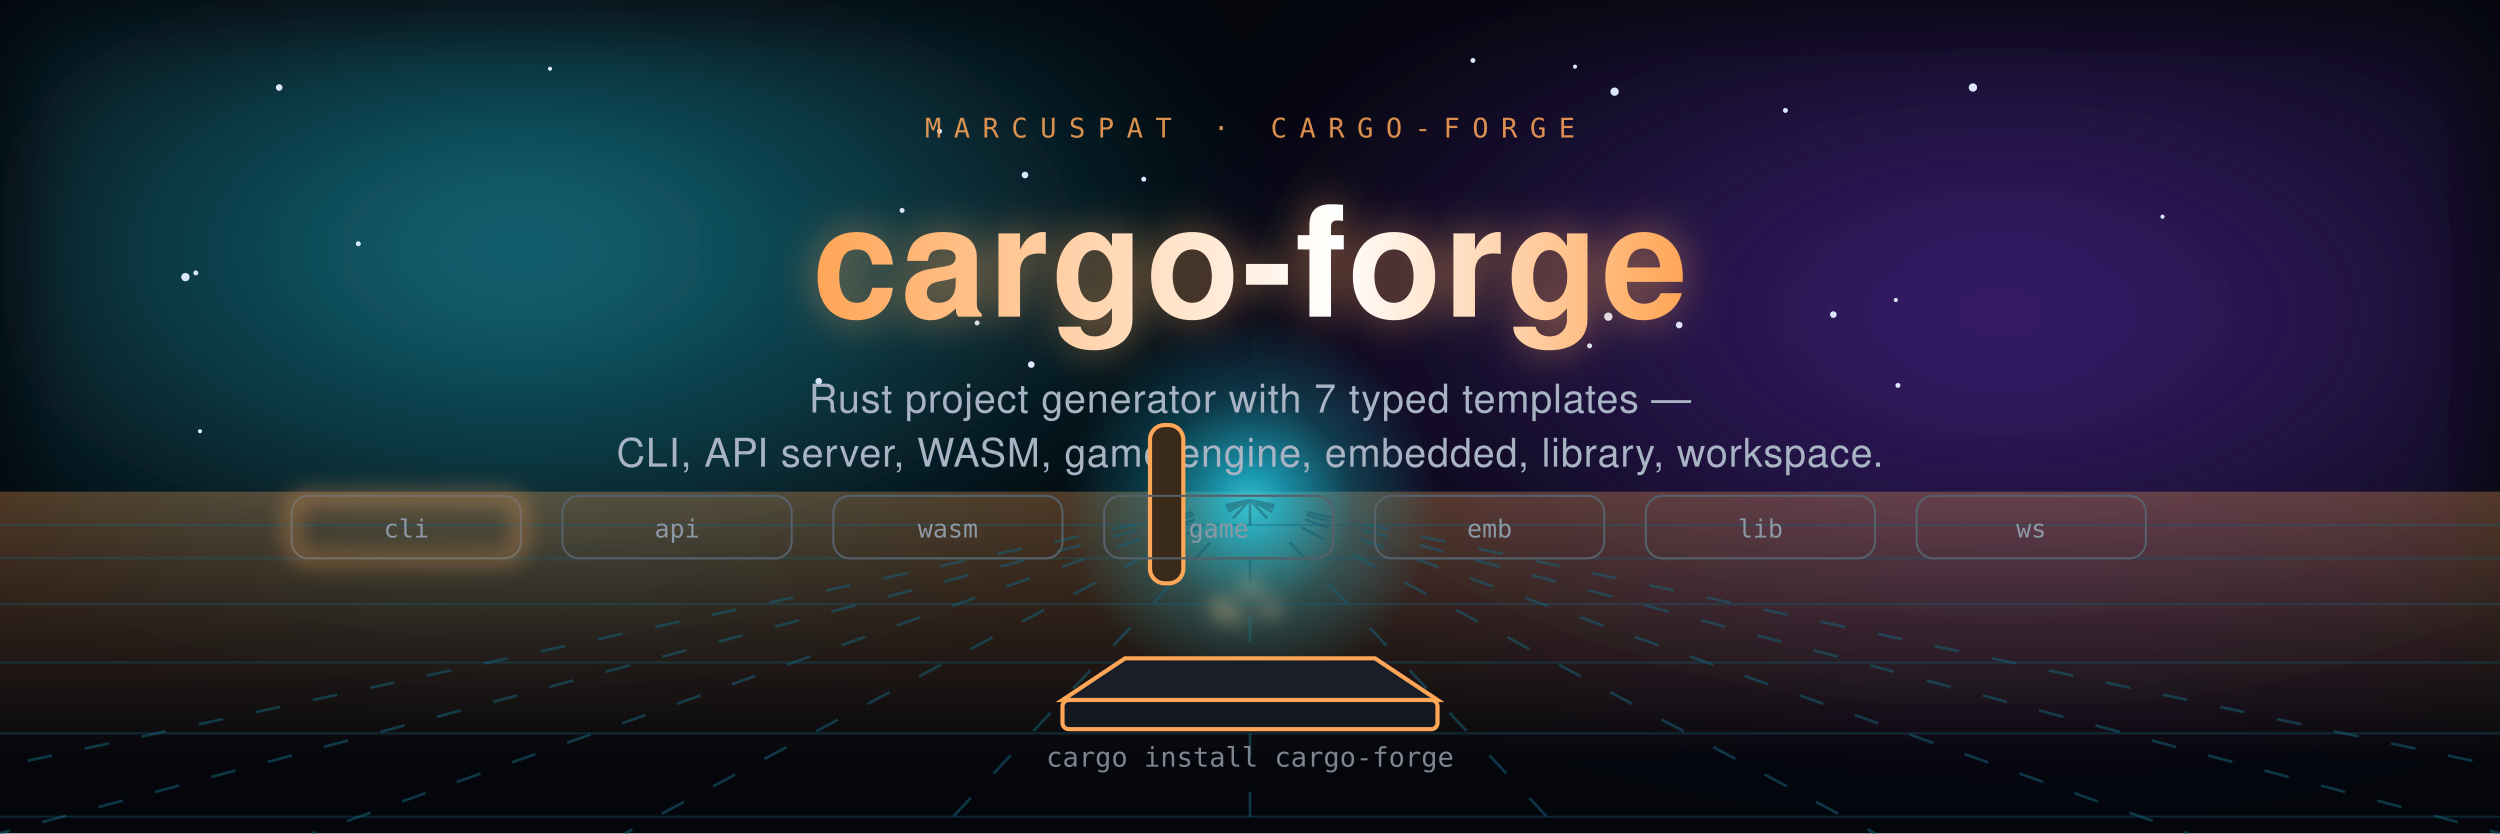
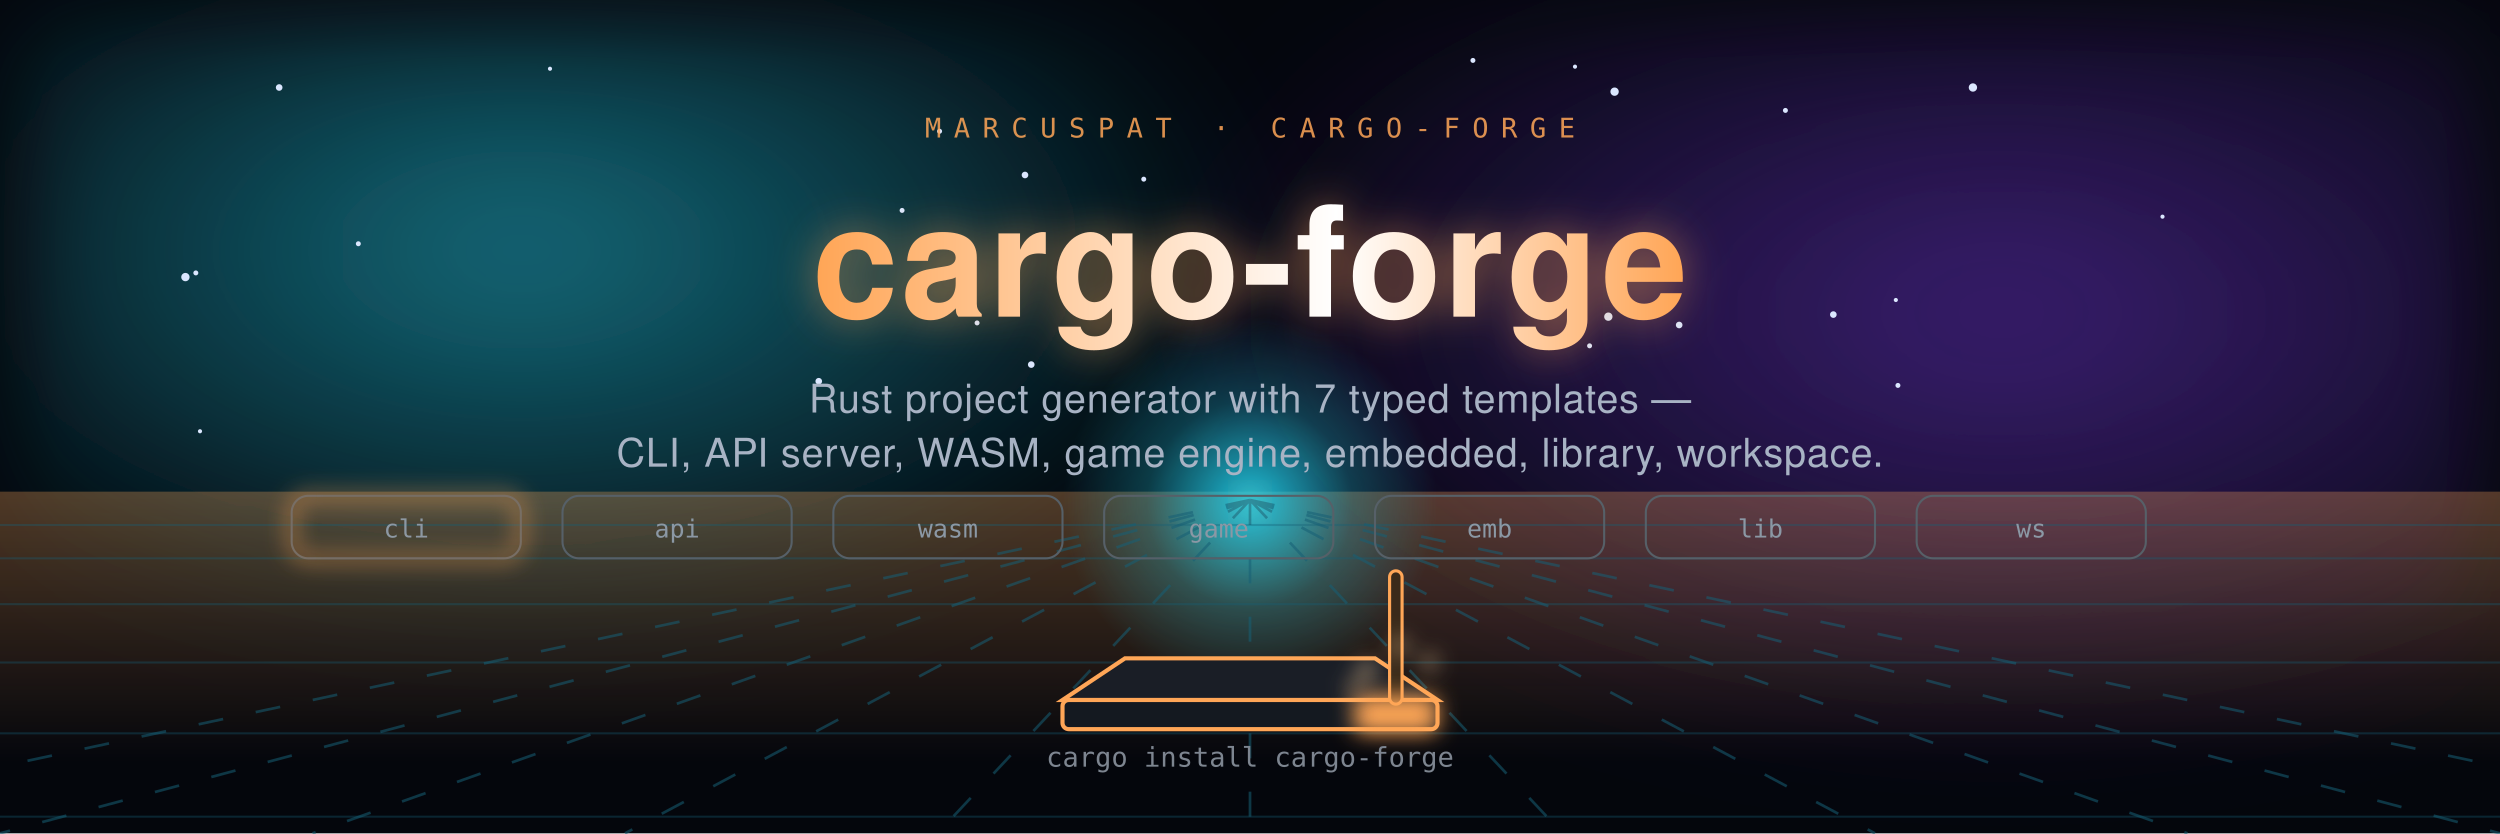
<svg xmlns="http://www.w3.org/2000/svg" width="1200" height="400" viewBox="0 0 1200 400" role="img" aria-label="cargo-forge: Rust project generator with 7 typed templates — CLI, API server, WASM, game engine, embedded, library, workspace.">
  <defs>
    <radialGradient id="aur1">
      <stop offset="0" stop-color="#22d3ee" stop-opacity="0.50" />
      <stop offset="1" stop-color="#22d3ee" stop-opacity="0" />
    </radialGradient>
    <radialGradient id="aur2">
      <stop offset="0" stop-color="#7c3aed" stop-opacity="0.45" />
      <stop offset="1" stop-color="#7c3aed" stop-opacity="0" />
    </radialGradient>
    <radialGradient id="orb">
      <stop offset="0" stop-color="#22d3ee" stop-opacity="0.9" />
      <stop offset="0.55" stop-color="#22d3ee" stop-opacity="0.25" />
      <stop offset="1" stop-color="#22d3ee" stop-opacity="0" />
    </radialGradient>
    <linearGradient id="tgrad" x1="0" x2="1">
      <stop offset="0" stop-color="#ffa657" />
      <stop offset="0.6" stop-color="#ffffff" />
      <stop offset="1" stop-color="#ffa657" />
    </linearGradient>
    <linearGradient id="beam" x1="0" x2="1">
      <stop offset="0" stop-color="#ffffff" stop-opacity="0" />
      <stop offset="0.5" stop-color="#ffffff" stop-opacity="0.45" />
      <stop offset="1" stop-color="#ffffff" stop-opacity="0" />
    </linearGradient>
    <linearGradient id="hglow" x1="0" x2="0" y1="0" y2="1">
      <stop offset="0" stop-color="#ffa657" stop-opacity="0.30" />
      <stop offset="1" stop-color="#ffa657" stop-opacity="0" />
    </linearGradient>
    <filter id="soft" x="-80%" y="-80%" width="260%" height="260%">
      <feGaussianBlur stdDeviation="30" />
    </filter>
    <filter id="glow" x="-80%" y="-80%" width="260%" height="260%">
      <feGaussianBlur stdDeviation="5" />
    </filter>
    <filter id="glow2" x="-80%" y="-80%" width="260%" height="260%">
      <feGaussianBlur stdDeviation="10" />
    </filter>
  </defs>
  <rect width="1200" height="400" fill="#04060c" />
  <ellipse cx="250" cy="120" rx="360" ry="190" fill="url(#aur1)" filter="url(#soft)">
    <animateTransform attributeName="transform" type="translate" values="0 0; 70 24; -40 12; 0 0" dur="26s" repeatCount="indefinite" />
  </ellipse>
  <ellipse cx="960" cy="150" rx="400" ry="210" fill="url(#aur2)" filter="url(#soft)">
    <animateTransform attributeName="transform" type="translate" values="0 0; -60 18; 34 -12; 0 0" dur="32s" repeatCount="indefinite" />
  </ellipse>
  <g>
    <circle cx="469" cy="155" r="1.2" fill="#dbe7ff">
      <animate attributeName="opacity" values="0.08;0.85;0.08" dur="4.41s" begin="-0.53s" repeatCount="indefinite" />
    </circle>
    <circle cx="1038" cy="104" r="1" fill="#dbe7ff">
      <animate attributeName="opacity" values="0.08;0.85;0.08" dur="3.92s" begin="-2.66s" repeatCount="indefinite" />
    </circle>
    <circle cx="549" cy="86" r="1.2" fill="#dbe7ff">
      <animate attributeName="opacity" values="0.08;0.85;0.08" dur="3.46s" begin="-4.13s" repeatCount="indefinite" />
    </circle>
    <circle cx="134" cy="42" r="1.6" fill="#dbe7ff">
      <animate attributeName="opacity" values="0.08;0.85;0.08" dur="2.50s" begin="-3.93s" repeatCount="indefinite" />
    </circle>
    <circle cx="911" cy="185" r="1.2" fill="#dbe7ff">
      <animate attributeName="opacity" values="0.08;0.85;0.08" dur="3.58s" begin="-3.64s" repeatCount="indefinite" />
    </circle>
    <circle cx="775" cy="44" r="2" fill="#dbe7ff">
      <animate attributeName="opacity" values="0.08;0.85;0.08" dur="3.93s" begin="-3.69s" repeatCount="indefinite" />
    </circle>
    <circle cx="96" cy="207" r="1" fill="#dbe7ff">
      <animate attributeName="opacity" values="0.08;0.85;0.08" dur="3.23s" begin="-0.74s" repeatCount="indefinite" />
    </circle>
    <circle cx="763" cy="166" r="1.2" fill="#dbe7ff">
      <animate attributeName="opacity" values="0.08;0.85;0.08" dur="3.49s" begin="-3.07s" repeatCount="indefinite" />
    </circle>
    <circle cx="806" cy="156" r="1.6" fill="#dbe7ff">
      <animate attributeName="opacity" values="0.08;0.85;0.08" dur="3.47s" begin="-1.21s" repeatCount="indefinite" />
    </circle>
    <circle cx="433" cy="101" r="1.2" fill="#dbe7ff">
      <animate attributeName="opacity" values="0.08;0.85;0.08" dur="3.48s" begin="-3.79s" repeatCount="indefinite" />
    </circle>
    <circle cx="451" cy="63" r="1.2" fill="#dbe7ff">
      <animate attributeName="opacity" values="0.08;0.85;0.08" dur="3.90s" begin="-3.92s" repeatCount="indefinite" />
    </circle>
    <circle cx="632" cy="141" r="2" fill="#dbe7ff">
      <animate attributeName="opacity" values="0.08;0.85;0.08" dur="4.28s" begin="-3.30s" repeatCount="indefinite" />
    </circle>
    <circle cx="910" cy="144" r="1" fill="#dbe7ff">
      <animate attributeName="opacity" values="0.08;0.85;0.08" dur="3.35s" begin="-4.11s" repeatCount="indefinite" />
    </circle>
    <circle cx="857" cy="53" r="1.2" fill="#dbe7ff">
      <animate attributeName="opacity" values="0.08;0.85;0.08" dur="3.40s" begin="-2.56s" repeatCount="indefinite" />
    </circle>
    <circle cx="172" cy="117" r="1.2" fill="#dbe7ff">
      <animate attributeName="opacity" values="0.08;0.85;0.08" dur="2.45s" begin="-2.65s" repeatCount="indefinite" />
    </circle>
    <circle cx="94" cy="131" r="1.2" fill="#dbe7ff">
      <animate attributeName="opacity" values="0.08;0.85;0.08" dur="4.25s" begin="-4.46s" repeatCount="indefinite" />
    </circle>
    <circle cx="947" cy="42" r="2" fill="#dbe7ff">
      <animate attributeName="opacity" values="0.08;0.85;0.08" dur="3.71s" begin="-4.49s" repeatCount="indefinite" />
    </circle>
    <circle cx="772" cy="152" r="2" fill="#dbe7ff">
      <animate attributeName="opacity" values="0.08;0.85;0.08" dur="4.10s" begin="-3.21s" repeatCount="indefinite" />
    </circle>
    <circle cx="393" cy="183" r="1.6" fill="#dbe7ff">
      <animate attributeName="opacity" values="0.08;0.85;0.08" dur="3.97s" begin="-3.18s" repeatCount="indefinite" />
    </circle>
    <circle cx="880" cy="151" r="1.6" fill="#dbe7ff">
      <animate attributeName="opacity" values="0.08;0.85;0.08" dur="2.80s" begin="-4.00s" repeatCount="indefinite" />
    </circle>
    <circle cx="756" cy="32" r="1" fill="#dbe7ff">
      <animate attributeName="opacity" values="0.08;0.85;0.08" dur="3.40s" begin="-2.01s" repeatCount="indefinite" />
    </circle>
    <circle cx="264" cy="33" r="1" fill="#dbe7ff">
      <animate attributeName="opacity" values="0.08;0.85;0.08" dur="2.84s" begin="-4.15s" repeatCount="indefinite" />
    </circle>
    <circle cx="495" cy="175" r="1.6" fill="#dbe7ff">
      <animate attributeName="opacity" values="0.08;0.85;0.08" dur="2.42s" begin="-4.03s" repeatCount="indefinite" />
    </circle>
    <circle cx="707" cy="29" r="1.2" fill="#dbe7ff">
      <animate attributeName="opacity" values="0.08;0.85;0.08" dur="2.41s" begin="-4.38s" repeatCount="indefinite" />
    </circle>
    <circle cx="492" cy="84" r="1.6" fill="#dbe7ff">
      <animate attributeName="opacity" values="0.08;0.85;0.08" dur="4.07s" begin="-4.14s" repeatCount="indefinite" />
    </circle>
    <circle cx="89" cy="133" r="2" fill="#dbe7ff">
      <animate attributeName="opacity" values="0.08;0.85;0.08" dur="3.62s" begin="-0.80s" repeatCount="indefinite" />
    </circle>
  </g>
  <rect x="0" y="236" width="1200" height="130" fill="url(#hglow)">
    <animate attributeName="opacity" values="0.45;0.9;0.45" dur="7s" repeatCount="indefinite" />
  </rect>
  <circle cx="600" cy="242" r="90" fill="url(#orb)">
    <animate attributeName="r" values="78;110;78" dur="6s" repeatCount="indefinite" />
  </circle>
  <path d="M600 240 L-150 400 M600 240 L0 400 M600 240 L150 400 M600 240 L300 400 M600 240 L450 400 M600 240 L600 400 M600 240 L750 400 M600 240 L900 400 M600 240 L1050 400 M600 240 L1200 400 M600 240 L1350 400" stroke="#155e75" stroke-width="1.3" opacity="0.55" fill="none" stroke-dasharray="12 16">
    <animate attributeName="stroke-dashoffset" values="0;-56" dur="0.9s" repeatCount="indefinite" />
  </path>
  <path d="M0 252 H1200 M0 268 H1200 M0 290 H1200 M0 318 H1200 M0 352 H1200 M0 392 H1200" stroke="#155e75" stroke-width="1" opacity="0.35" fill="none" />
  <circle cx="600" cy="241" r="4" fill="#ffa657" filter="url(#glow2)">
    <animate attributeName="opacity" values="0.6;1;0.6" dur="2.6s" repeatCount="indefinite" />
  </circle>
  <rect x="-260" y="-90" width="170" height="580" fill="url(#beam)" opacity="0.10" filter="url(#soft)" transform="rotate(14)">
    <animateTransform attributeName="transform" type="translate" additive="sum" values="-350 0;1750 0" dur="7s" repeatCount="indefinite" />
  </rect>
  <rect x="-260" y="-90" width="170" height="580" fill="url(#beam)" opacity="0.07" filter="url(#soft)" transform="rotate(14)">
    <animateTransform attributeName="transform" type="translate" additive="sum" values="-350 0;1750 0" dur="7s" begin="-3.4s" repeatCount="indefinite" />
  </rect>
  <text x="600" y="66" text-anchor="middle" font-family="ui-monospace,Menlo,Consolas,monospace" font-size="13" letter-spacing="6" fill="#ffa657" opacity="0.85">MARCUSPAT · CARGO-FORGE</text>
  <text x="600" y="152" text-anchor="middle" font-family="-apple-system,Segoe UI,Helvetica,Arial,sans-serif" font-size="74" font-weight="800" letter-spacing="1" fill="#ffa657" opacity="0.55" filter="url(#glow2)">cargo-forge</text>
  <text x="600" y="152" text-anchor="middle" font-family="-apple-system,Segoe UI,Helvetica,Arial,sans-serif" font-size="74" font-weight="800" letter-spacing="1" fill="url(#tgrad)">cargo-forge</text>
  <text x="600" y="198" text-anchor="middle" font-family="-apple-system,Segoe UI,Helvetica,Arial,sans-serif" font-size="19" letter-spacing="0.4" fill="#a8b3c4">Rust project generator with 7 typed templates —</text>
  <text x="600" y="224" text-anchor="middle" font-family="-apple-system,Segoe UI,Helvetica,Arial,sans-serif" font-size="19" letter-spacing="0.4" fill="#a8b3c4">CLI, API server, WASM, game engine, embedded, library, workspace.</text>
  <g transform="translate(600,308)">
    <path d="M-90 28 L90 28 L60 8 L-60 8 Z" fill="#1a1e26" stroke="#ffa657" stroke-width="2" />
    <rect x="-90" y="28" width="180" height="14" rx="3" fill="#141920" stroke="#ffa657" stroke-width="2" />
-     <g transform="translate(-40,-44)">
-       <rect x="-8" y="-60" width="16" height="76" rx="7" fill="#3a2a1a" stroke="#ffa657" stroke-width="2" />
-       <animateTransform attributeName="transform" type="rotate" additive="sum" values="0 -39 -16;-42 -39 -16;-42 -39 -16;0 -39 -16;0 -39 -16" keyTimes="0;0.12;0.2;0.24;1" dur="1.8s" repeatCount="indefinite" />
+     <g>
+       <rect x="67" y="-34" width="6" height="64" rx="3" fill="#3a2a1a" stroke="#ffa657" stroke-width="1.5" />
+       <rect x="50" y="26" width="40" height="18" rx="4" fill="#ffa657" filter="url(#glow)" />
+       <animateTransform attributeName="transform" type="rotate" values="0 70 -34;0 70 -34;-75 70 -34;-75 70 -34;0 70 -34;0 70 -34" keyTimes="0;0.08;0.14;0.2;0.24;1" dur="1.8s" repeatCount="indefinite" />
    </g>
    <g fill="#ffd29b" filter="url(#glow)">
-       <circle cx="-14" cy="-16" r="3.5">
+       <circle cx="56" cy="14" r="3.5">
        <animate attributeName="opacity" values="0;1;0;0" keyTimes="0;0.27;0.6;1" dur="1.8s" repeatCount="indefinite" />
-         <animateTransform attributeName="transform" type="translate" values="0 0;-34 -34;-34 -34" keyTimes="0;0.6;1" dur="1.8s" repeatCount="indefinite" />
+         <animateTransform attributeName="transform" type="translate" values="0 0;-40 -36;-40 -36" keyTimes="0;0.6;1" dur="1.8s" repeatCount="indefinite" />
      </circle>
-       <circle cx="10" cy="-16" r="3">
+       <circle cx="86" cy="10" r="3">
        <animate attributeName="opacity" values="0;1;0;0" keyTimes="0;0.27;0.6;1" dur="1.8s" begin="-0.05s" repeatCount="indefinite" />
-         <animateTransform attributeName="transform" type="translate" values="0 0;40 -28;40 -28" keyTimes="0;0.6;1" dur="1.8s" begin="-0.05s" repeatCount="indefinite" />
+         <animateTransform attributeName="transform" type="translate" values="0 0;44 -30;44 -30" keyTimes="0;0.6;1" dur="1.8s" begin="-0.05s" repeatCount="indefinite" />
      </circle>
-       <circle cx="0" cy="-26" r="3">
+       <circle cx="72" cy="2" r="3">
        <animate attributeName="opacity" values="0;1;0;0" keyTimes="0;0.27;0.6;1" dur="1.8s" begin="-0.1s" repeatCount="indefinite" />
-         <animateTransform attributeName="transform" type="translate" values="0 0;6 -50;6 -50" keyTimes="0;0.6;1" dur="1.8s" begin="-0.1s" repeatCount="indefinite" />
+         <animateTransform attributeName="transform" type="translate" values="0 0;10 -52;10 -52" keyTimes="0;0.6;1" dur="1.8s" begin="-0.1s" repeatCount="indefinite" />
      </circle>
-       <circle cx="-6" cy="-12" r="2.6">
+       <circle cx="50" cy="22" r="2.6">
        <animate attributeName="opacity" values="0;1;0;0" keyTimes="0;0.27;0.6;1" dur="1.8s" begin="-0.15s" repeatCount="indefinite" />
-         <animateTransform attributeName="transform" type="translate" values="0 0;-48 6;-48 6" keyTimes="0;0.6;1" dur="1.8s" begin="-0.15s" repeatCount="indefinite" />
+         <animateTransform attributeName="transform" type="translate" values="0 0;-50 10;-50 10" keyTimes="0;0.6;1" dur="1.8s" begin="-0.15s" repeatCount="indefinite" />
      </circle>
    </g>
    <text x="0" y="60" font-family="ui-monospace,Menlo,Consolas,monospace" font-size="13" fill="#7d8590" text-anchor="middle">cargo install cargo-forge</text>
    <g font-family="ui-monospace,Menlo,Consolas,monospace" font-size="12" text-anchor="middle">
      <rect x="-460" y="-70" width="110" height="30" rx="8" fill="none" stroke="#566068" />
      <text x="-405" y="-50" fill="#8b98a5">cli</text>
      <rect x="-330" y="-70" width="110" height="30" rx="8" fill="none" stroke="#566068" />
      <text x="-275" y="-50" fill="#8b98a5">api</text>
      <rect x="-200" y="-70" width="110" height="30" rx="8" fill="none" stroke="#566068" />
      <text x="-145" y="-50" fill="#8b98a5">wasm</text>
      <rect x="-70" y="-70" width="110" height="30" rx="8" fill="none" stroke="#566068" />
      <text x="-15" y="-50" fill="#8b98a5">game</text>
      <rect x="60" y="-70" width="110" height="30" rx="8" fill="none" stroke="#566068" />
      <text x="115" y="-50" fill="#8b98a5">emb</text>
      <rect x="190" y="-70" width="110" height="30" rx="8" fill="none" stroke="#566068" />
      <text x="245" y="-50" fill="#8b98a5">lib</text>
      <rect x="320" y="-70" width="110" height="30" rx="8" fill="none" stroke="#566068" />
      <text x="375" y="-50" fill="#8b98a5">ws</text>
      <rect x="-460" y="-70" width="110" height="30" rx="8" fill="none" stroke="#ffa657" stroke-width="2.5" filter="url(#glow)">
        <animateTransform attributeName="transform" type="translate" calcMode="discrete" values="0 0;130 0;260 0;390 0;520 0;650 0;780 0;0 0" keyTimes="0;0.14;0.28;0.43;0.57;0.71;0.86;1" dur="4.2s" repeatCount="indefinite" />
      </rect>
    </g>
  </g>
</svg>
